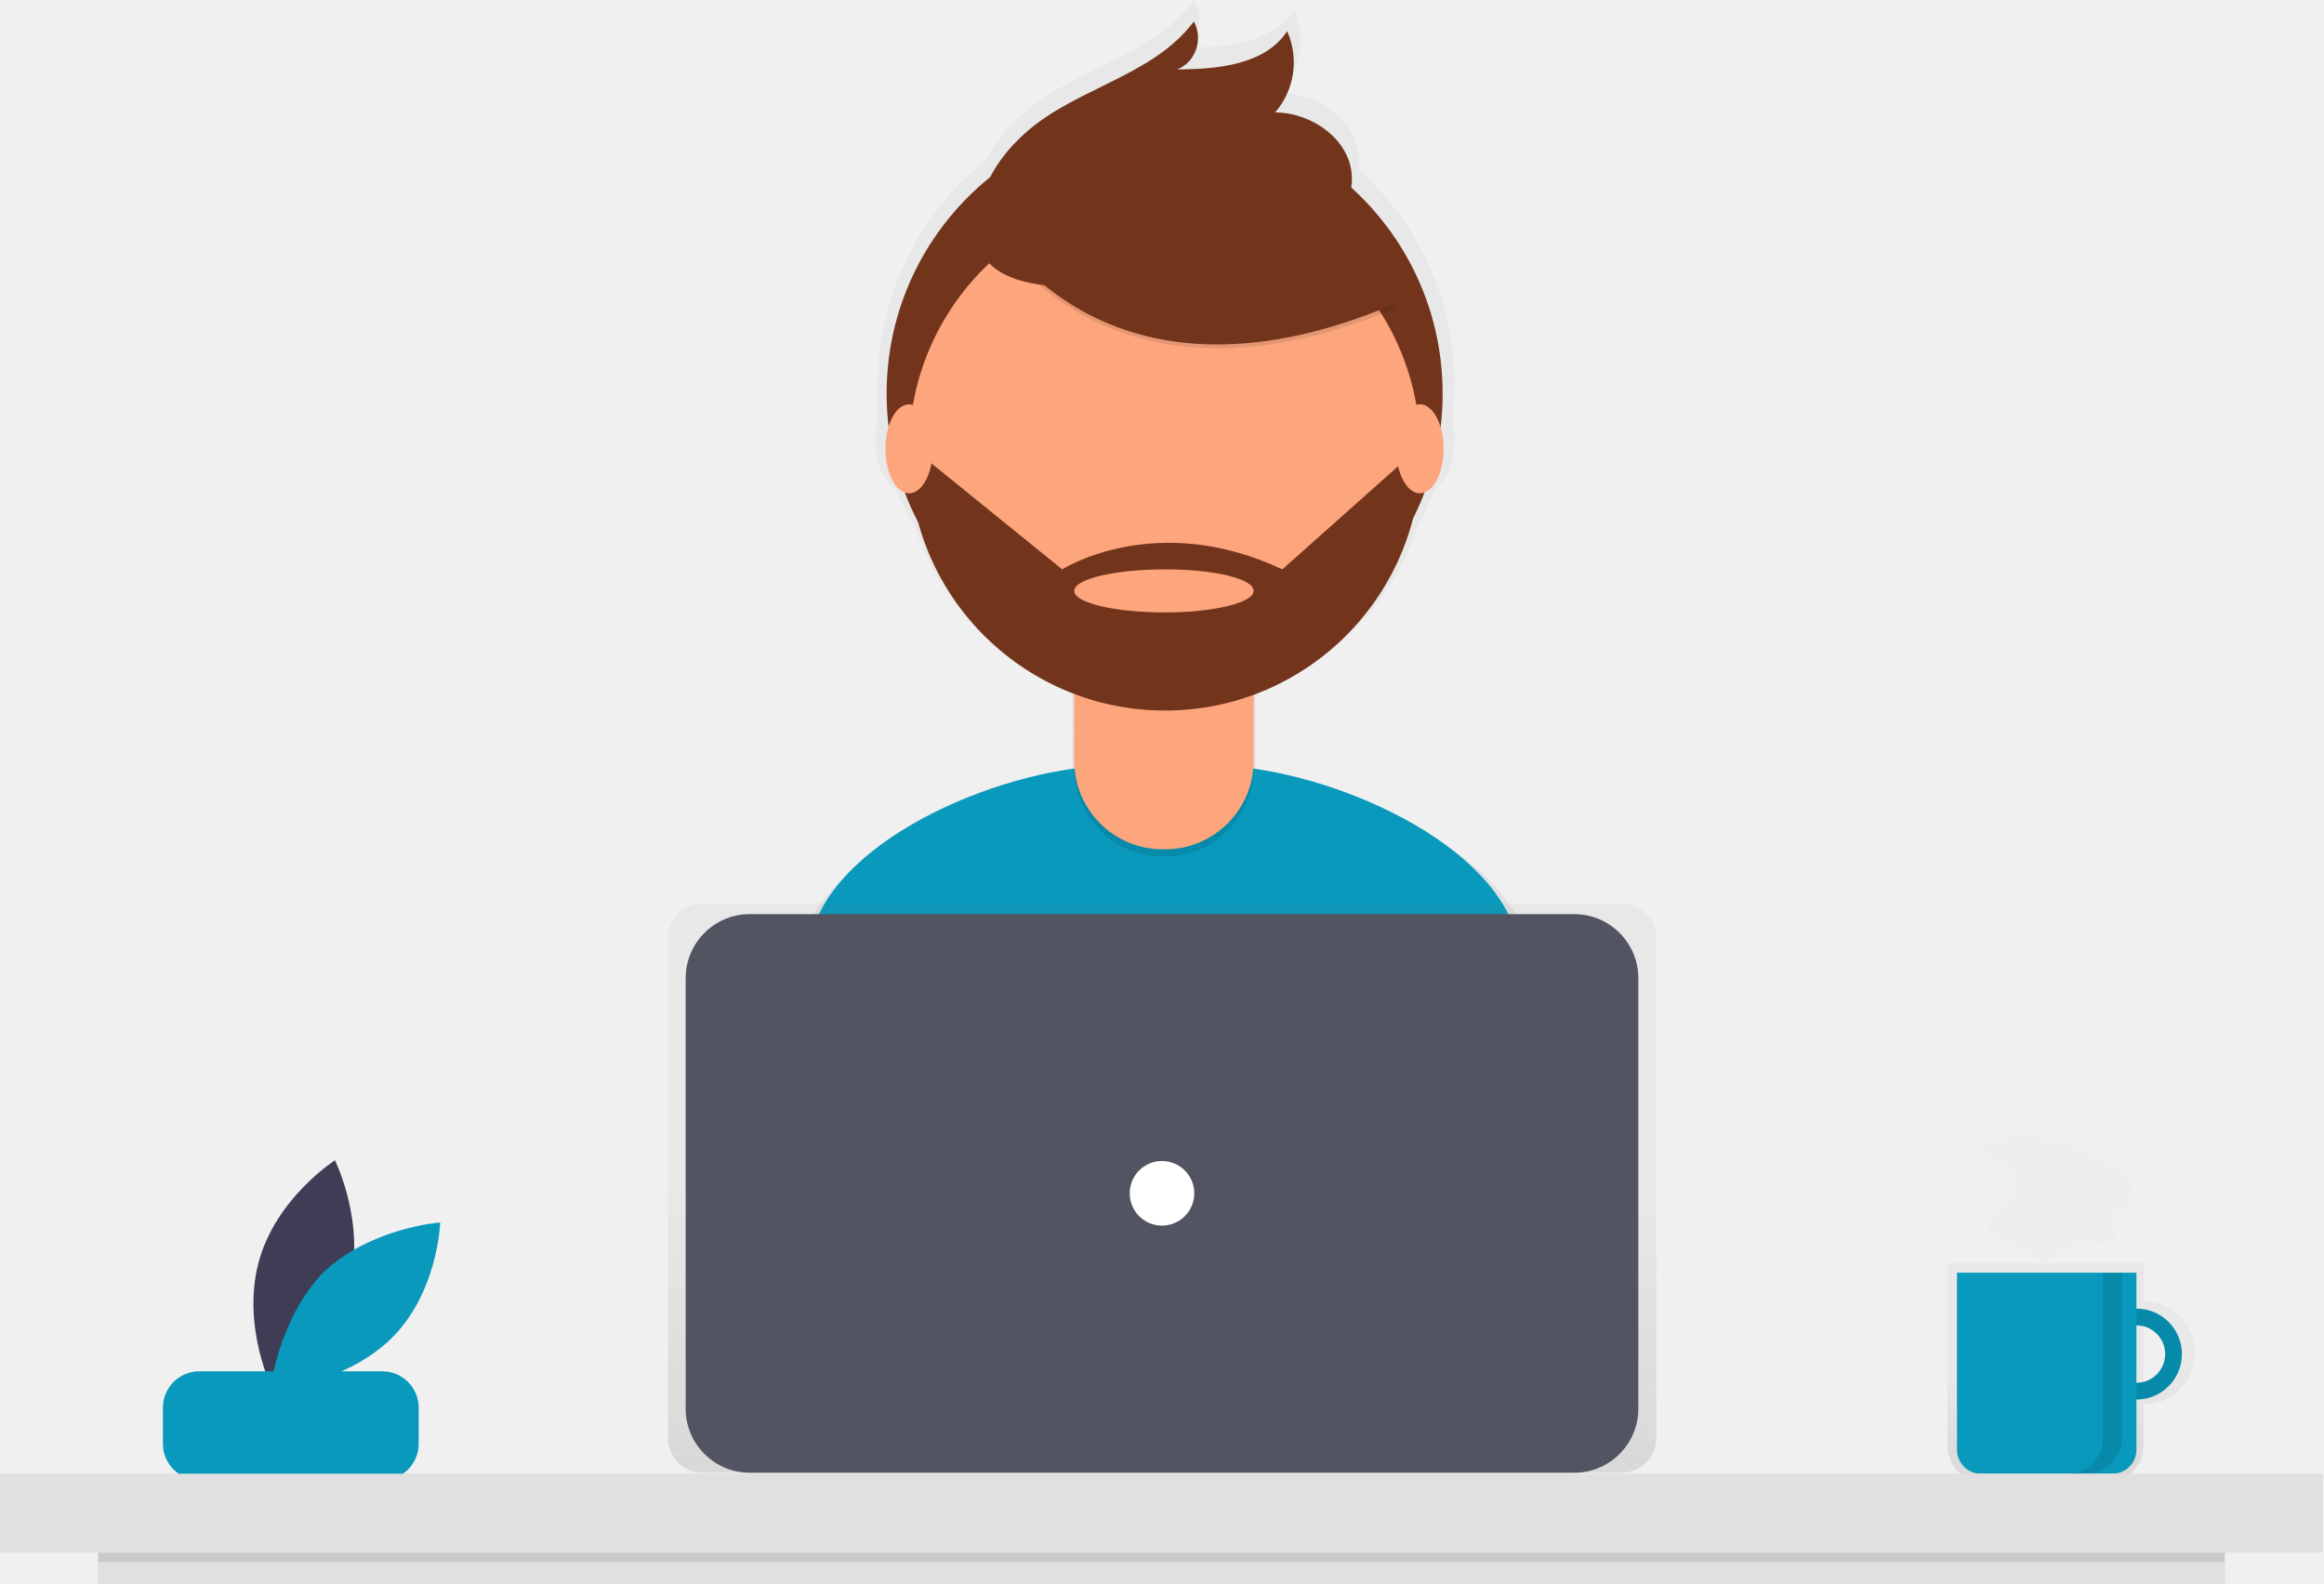
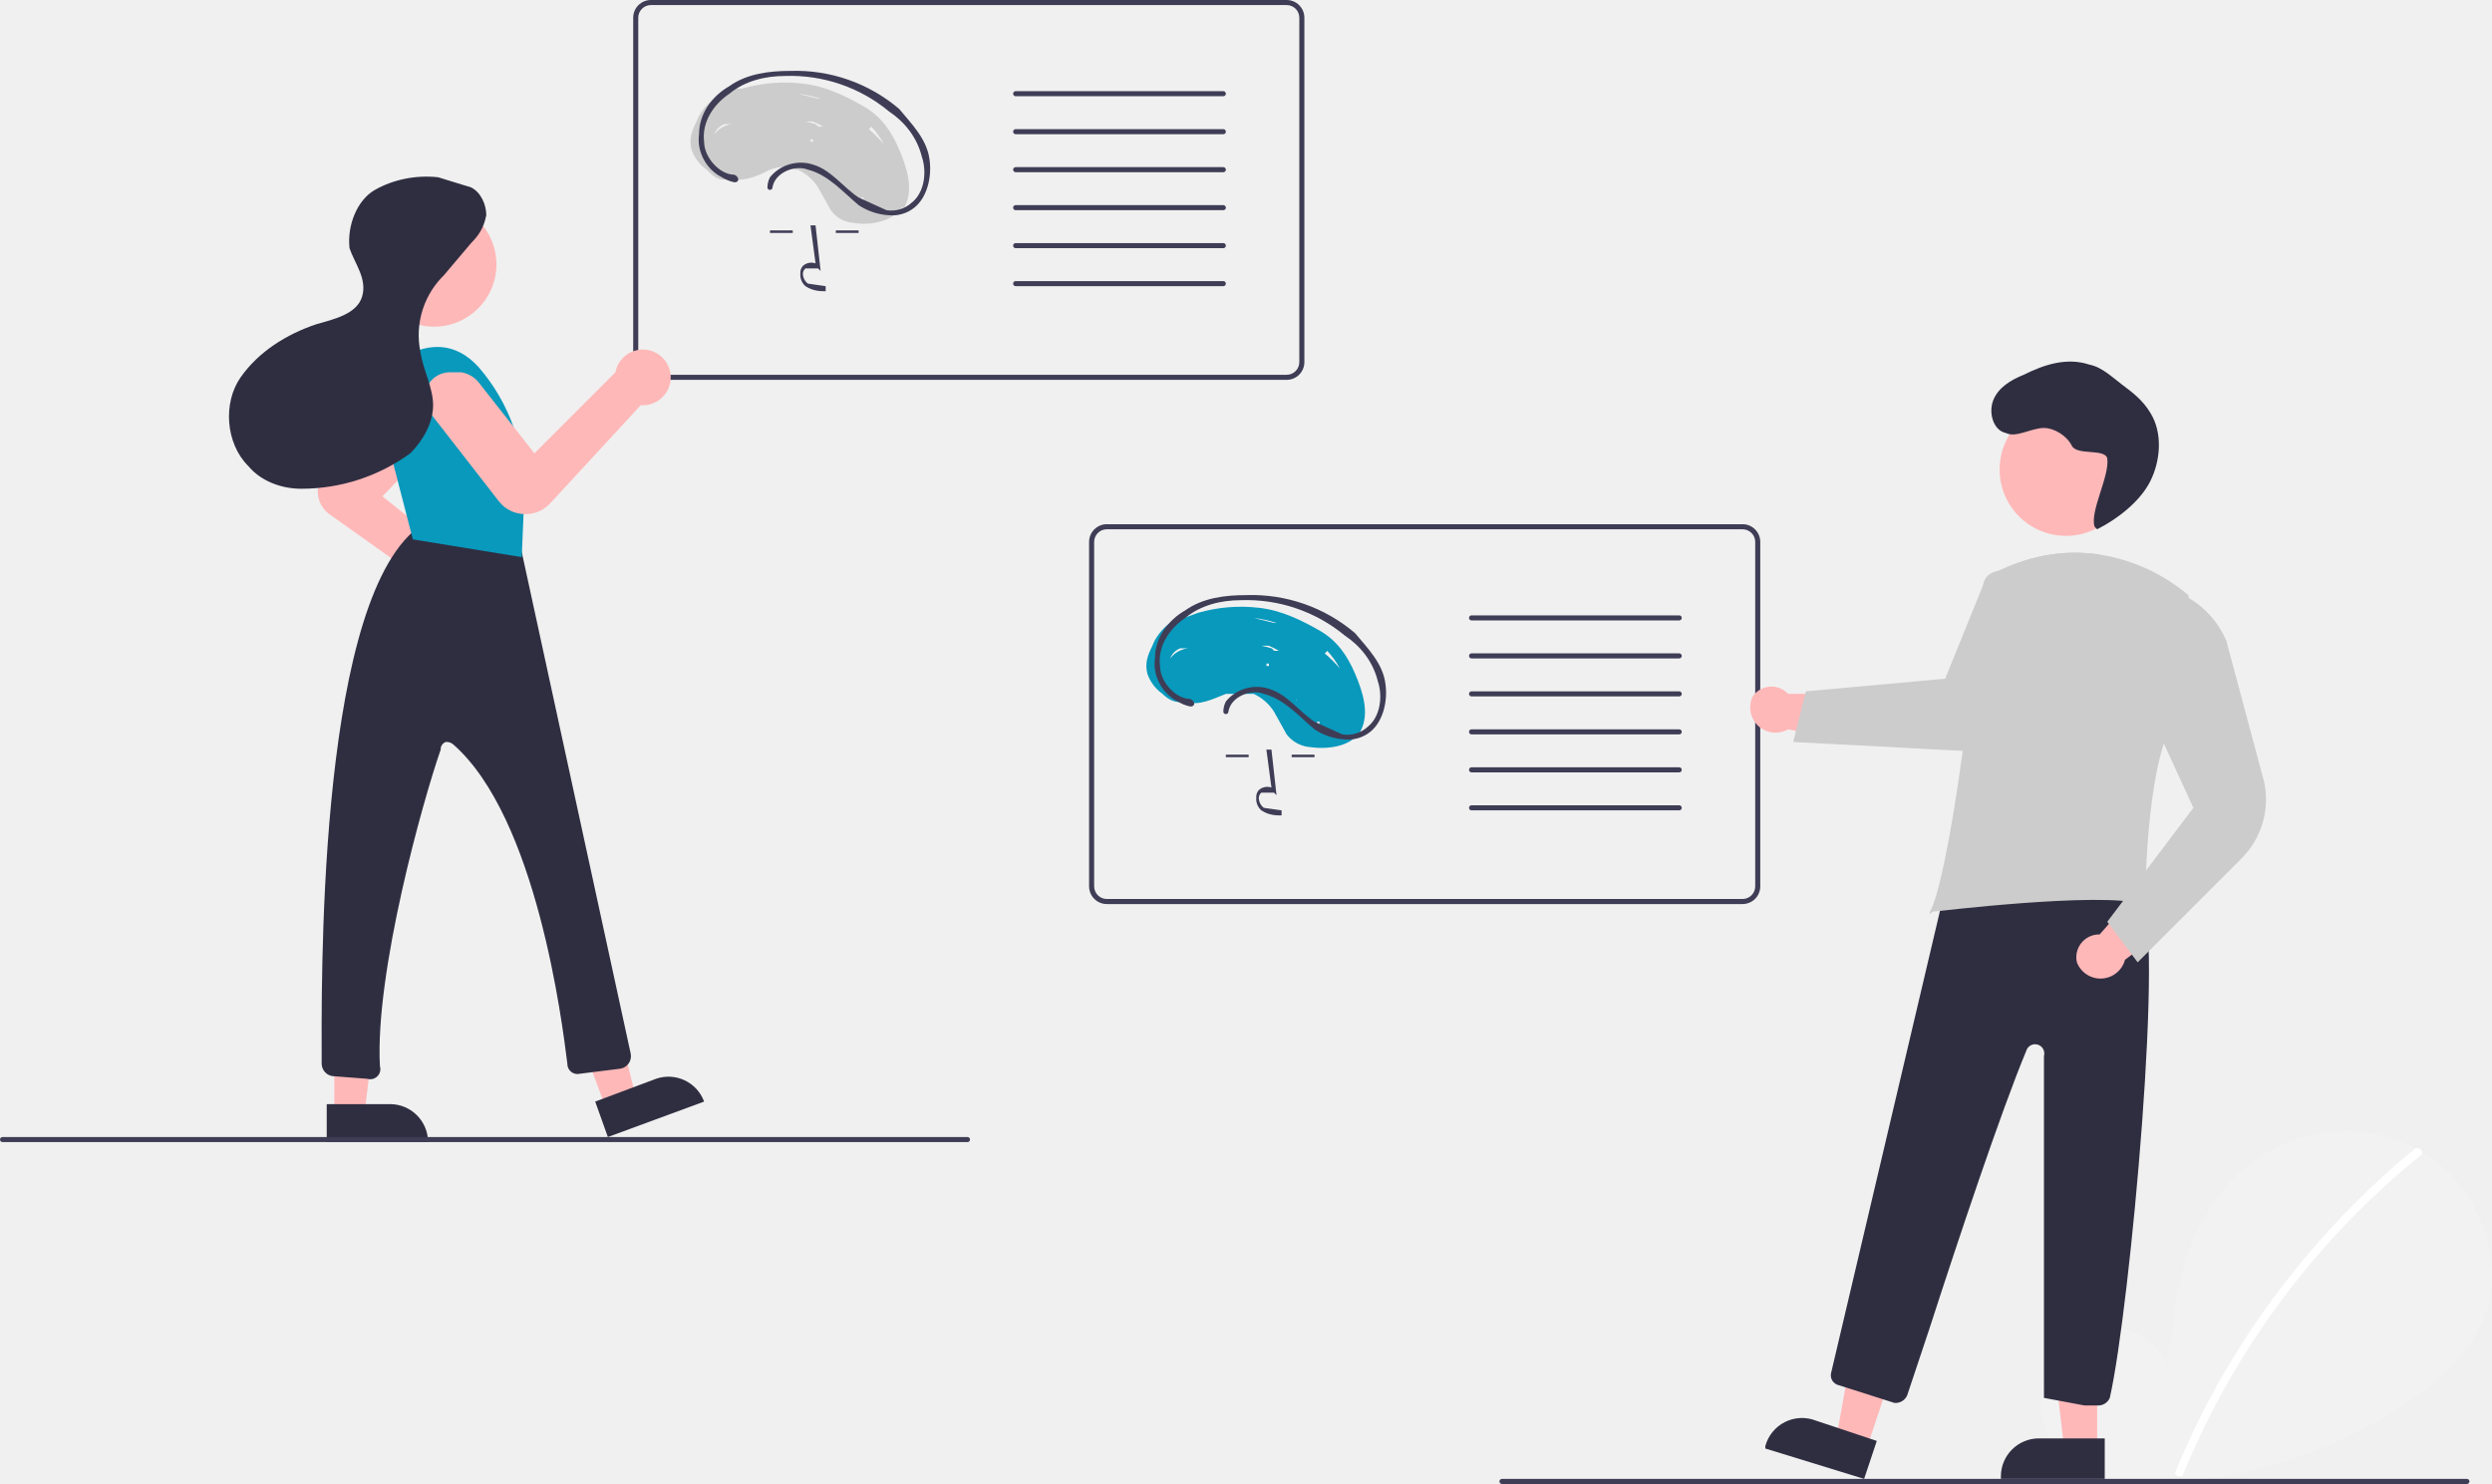
- <svg xmlns="http://www.w3.org/2000/svg" xmlns:xlink="http://www.w3.org/1999/xlink" data-name="Layer 1" width="971.4" height="662">
-   <defs>
-     <linearGradient id="a" x1="979.4" y1="738.6" x2="979.4" y2="646.8" gradientUnits="userSpaceOnUse">
-       <stop offset="0" stop-color="gray" stop-opacity=".3" />
-       <stop offset=".5" stop-color="gray" stop-opacity=".1" />
-       <stop offset="1" stop-color="gray" stop-opacity=".1" />
-     </linearGradient>
-     <linearGradient id="b" x1="600.7" y1="650.1" x2="600.7" y2="119" xlink:href="#a" />
-     <linearGradient id="c" x1="485.7" y1="615.6" x2="485.7" y2="377.7" xlink:href="#a" />
-   </defs>
-   <path d="M146 538c-7 26-32 43-32 43s-13-26-6-53 32-43 32-43 13 26 6 53z" fill="#3f3d56" />
-   <path d="M135 532c-19 20-22 49-22 49s30-2 50-21 21-49 21-49-29 2-49 21z" fill="#0899bc" />
-   <rect x="68.1" y="573.2" width="106.9" height="45.5" rx="15.2" fill="#0899bc" />
-   <path d="M1010 663v-16h-82v76a16 16 0 0016 16h50a16 16 0 0016-16v-17a21 21 0 000-43zm0 35v-27a13 13 0 010 27z" transform="translate(-114 -119)" fill="url(#a)" opacity=".7" />
-   <path d="M893 547a19 19 0 1019 19 19 19 0 00-19-19zm0 31a12 12 0 1112-12 12 12 0 01-12 12z" fill="#0899bc" />
-   <path d="M893 547a19 19 0 1019 19 19 19 0 00-19-19zm0 31a12 12 0 1112-12 12 12 0 01-12 12z" opacity=".1" />
-   <path d="M818 532h75v74a10 10 0 01-10 10h-55a10 10 0 01-10-10v-74z" fill="#0899bc" />
-   <path fill="#e0e0e0" d="M0 616h971v33H0z" />
-   <path d="M753 514c-10-38-69-65-114-71v-33h1v-2a111 111 0 0067-70 120 120 0 007-15c4-2 8-10 8-19a33 33 0 00-1-10 122 122 0 001-14 120 120 0 00-40-90 23 23 0 000-5c-1-16-17-27-33-27a33 33 0 006-35c-10 15-31 16-48 16 7-3 11-13 6-20-18 25-54 29-75 51a64 64 0 00-12 16 120 120 0 00-45 94 122 122 0 000 14 33 33 0 00-1 10c0 9 4 17 8 19a120 120 0 008 15 111 111 0 0066 70v35c-44 6-104 34-114 72-9 33-19 69-23 90a383 383 0 00352 4c-5-23-14-61-24-95z" transform="translate(-114 -119)" fill="url(#b)" opacity=".7" />
-   <path d="M489 522c49 0 129-15 167-40-4-22-13-59-22-91-12-42-84-71-127-71h-41c-44 0-116 29-127 71-9 32-18 67-22 87 39 28 121 44 172 44z" fill="#0899bc" />
-   <circle cx="486.8" cy="164.5" r="116.2" fill="#72351c" />
-   <path d="M449 261h75v60a37 37 0 01-37 37 37 37 0 01-38-37v-60z" opacity=".1" />
-   <path d="M460 259h53a11 11 0 0111 10v49a37 37 0 01-37 37 37 37 0 01-38-37v-49a11 11 0 0111-10z" fill="#fda57d" />
-   <path d="M449 289a107 107 0 0075 1v-10h-75z" opacity=".1" />
-   <circle cx="486.8" cy="187.7" r="106.8" fill="#fda57d" />
-   <path d="M411 91s45 91 172 38l-30-46-52-19z" opacity=".1" />
-   <path d="M411 89s45 92 172 38l-30-46-52-19z" fill="#72351c" />
-   <path d="M410 83a62 62 0 0116-25c21-21 55-25 73-49 4 7 1 17-7 20 17 0 37-2 46-16a32 32 0 01-5 34c15 0 31 11 32 26 1 10-6 19-14 25s-18 8-28 10c-28 7-131 33-113-25zM594 189h-3l-55 49c-53-25-92 0-92 0l-58-47h-6a107 107 0 00214-2zm-107 67c-21 0-38-4-38-9s17-9 38-9 37 4 37 9-17 9-37 9z" fill="#72351c" />
-   <ellipse cx="380" cy="187.6" rx="9.9" ry="18.6" fill="#fda57d" />
-   <ellipse cx="593.5" cy="187.6" rx="9.9" ry="18.6" fill="#fda57d" />
-   <rect x="279.2" y="377.7" width="413.1" height="237.9" rx="14.5" fill="url(#c)" opacity=".7" />
-   <rect x="286.6" y="382.1" width="398.2" height="233.5" rx="26.8" fill="#535461" />
-   <circle cx="485.7" cy="498.8" r="13.5" fill="#fff" />
-   <path fill="#e0e0e0" d="M41 649h889v13H41z" />
-   <path opacity=".1" d="M41 649h889v4H41zM879 532v69a15 15 0 01-14 15h7a15 15 0 0015-15v-69z" />
-   <path d="M833 476l-4 2c-1 1 1 3 3 5l8 7c2 3 3 8 1 11-3 4-10 5-11 10 0 3 2 5 5 7 7 4 15 5 20 11 2-4 7-7 11-8l14-1 4-2c1-3-2-6-1-9 1-2 4-2 6-2 3-2 4-6 3-9s-3-7-6-9c-8-6-17-9-26-12-4-1-9-3-14-3l-13 2z" fill="#eee" />
+ <svg xmlns="http://www.w3.org/2000/svg" data-name="Layer 1" width="983.9" height="586">
+   <path d="M819 581c-9-7-14-19-13-31s11-22 22-25 25 4 28 16c2-22 4-45 16-63 10-17 28-29 48-31s40 6 52 22 16 38 7 55c-6 13-18 23-30 31a194 194 0 01-133 29" fill="#f2f2f2" />
+   <path d="M953 454a318 318 0 00-44 44 319 319 0 00-50 83c-1 2 3 3 3 1a317 317 0 0194-126c1-1-1-4-3-2z" fill="#fff" />
+   <path d="M484 37a1 1 0 01-1 1h-1l-2-2h2a1 1 0 012 1z" fill="#f2f2f2" />
+   <path d="M508 0H257a7 7 0 00-7 7v136a7 7 0 007 7h251a7 7 0 007-7V7a7 7 0 00-7-7zm5 143a5 5 0 01-5 5H257a5 5 0 01-5-5V7a5 5 0 015-5h251a5 5 0 015 5z" fill="#3f3d56" />
+   <path d="M355 59c-3-7-7-13-14-17s-15-8-24-9a61 61 0 00-24 2h-3a26 26 0 00-8 4c-3 2-6 6-7 9-2 4-3 7-2 11a16 16 0 006 8c2 2 4 4 7 4a5 5 0 001-1 2 2 0 001 0 13 13 0 003 1c5 0 9-2 13-4a23 23 0 014-1 12 12 0 016 1 9 9 0 011 0 19 19 0 018 7l5 9a12 12 0 009 5c5 1 12 0 16-3a11 11 0 003-3h1c4-7 1-16-2-23zm-69-10h3a11 11 0 00-5 2 14 14 0 00-2 2 7 7 0 014-4zm60 25h1a2 2 0 001 0h-2zm-2-24a30 30 0 015 7 48 48 0 00-6-6 3 3 0 001-1zm-3 28a2 2 0 000 1h-1v-1h1zm-21-22a3 3 0 000-1 2 2 0 001 0v1h-1zm16-5zm-4 18a2 2 0 000 1 2 2 0 010-1zm-9-19a3 3 0 00-1-1 31 31 0 00-4-1 31 31 0 013 0 39 39 0 014 2h-2zm-8-13a47 47 0 019 2h-1l-8-2z" fill="#ccc" />
+   <path d="M326 115c-2 0-5 0-8-2a6 6 0 01-2-5 4 4 0 011-3 5 5 0 015-1l-2-15h2l2 18-1-1h-5a3 3 0 00-1 2 5 5 0 002 4l7 1zM304 91h9v1h-9zM330 91h9v1h-9zM290 69c-6 0-12-7-12-13-1-8 4-15 10-19 6-5 14-7 22-7a61 61 0 0141 14c6 4 11 10 13 18 2 6 1 14-4 18a12 12 0 01-10 3l-11-5c-6-4-11-11-18-13-6-2-13 0-17 5a9 9 0 00-1 4 1 1 0 001 1 1 1 0 001-1c1-6 9-9 14-7 8 2 14 9 20 14a24 24 0 0012 4 14 14 0 0010-3c5-4 7-12 6-19-1-8-7-14-12-20a63 63 0 00-43-15c-8 0-17 1-24 6-7 4-12 11-12 19-1 7 3 14 9 17a15 15 0 005 2c2 0 2-2 0-3zM484 37a1 1 0 01-1 1h-82a1 1 0 010-2h82a1 1 0 011 1zM483 53h-82a1 1 0 010-2h82a1 1 0 010 2zM483 68h-82a1 1 0 010-2h82a1 1 0 010 2zM483 83h-82a1 1 0 010-2h82a1 1 0 010 2zM483 98h-82a1 1 0 010-2h82a1 1 0 010 2zM483 113h-82a1 1 0 010-2h82a1 1 0 010 2z" fill="#3f3d56" />
+   <path d="M186 247a11 11 0 01-7-3 11 11 0 01-4-9l-45-32a11 11 0 01-1-17l33-33a10 10 0 0117 7 22 22 0 01-6 13l-22 23 35 28a11 11 0 011 22 12 12 0 01-1 1zM239 437l12-4-12-48-17 6 17 46z" fill="#ffb8b8" />
+   <path d="M278 435l-38 14-5-14 24-9a15 15 0 0119 9z" fill="#2f2e41" />
+   <path fill="#ffb8b8" d="M132 439h12l6-49h-18v49z" />
+   <path d="M169 451h-40v-15h25a15 15 0 0115 15zM145 426l-13-1a5 5 0 01-5-5c0-29-2-176 36-210a4 4 0 012-1c7-1 30-3 40 7a5 5 0 011 2l43 198a5 5 0 01-4 6l-16 2a4 4 0 01-5-4c-2-16-12-97-45-126a4 4 0 00-3-1 3 3 0 00-2 3c-7 20-26 88-24 125a4 4 0 01-5 5z" fill="#2f2e41" />
+   <circle cx="171.4" cy="104.4" r="24.6" fill="#ffb8b8" />
+   <path d="M147 151s23-27 42-6a74 74 0 0118 51l-1 24-43-7z" fill="#0899bc" />
+   <path d="M207 203a13 13 0 01-10-5l-28-36a10 10 0 019-15h4a11 11 0 017 4l22 28 32-32a11 11 0 1110 13l-36 39a13 13 0 01-10 4z" fill="#ffb8b8" />
+   <path d="M175 109l11-13c3-3 5-6 6-11 0-4-2-9-6-11l-13-4c-9-1-18 1-25 5s-11 14-10 23c2 6 7 12 5 19s-11 9-18 11c-12 4-23 11-30 21s-6 26 3 35c5 6 13 9 21 9a73 73 0 0043-14c5-5 9-12 9-19s-4-14-5-21a33 33 0 0110-31" fill="#2f2e41" />
+   <path d="M688 357H437a7 7 0 01-7-7V214a7 7 0 017-7h251a7 7 0 017 7v136a7 7 0 01-7 7zM437 209a5 5 0 00-5 5v136a5 5 0 005 5h251a5 5 0 005-5V214a5 5 0 00-5-5z" fill="#3f3d56" />
+   <path d="M535 266c-3-7-7-13-14-17s-15-8-24-9a61 61 0 00-24 2l-11 4c-3 2-6 6-7 9-2 4-3 7-2 11a16 16 0 006 8c2 2 5 4 9 3 5 2 11-1 16-3h11a19 19 0 018 7l5 9a13 13 0 009 5c7 1 16 0 20-6 4-7 1-16-2-23zm-69-10h3a11 11 0 00-5 2 13 13 0 00-2 2 7 7 0 014-4zm34 6a2 2 0 001 0v1h-1a2 2 0 000-1zm12 14a2 2 0 000 1 1 1 0 010-1zm8 9h1a2 2 0 000 1h-1zm6-4h1a2 2 0 001 0h-2zm-23-24a3 3 0 00-1-1 32 32 0 00-4-1 32 32 0 013 0 39 39 0 014 2h-2zm13 1l-2-2 2 2zm13 6a47 47 0 00-6-6 3 3 0 001-1 30 30 0 015 7zm-25-18h-1l-8-2a47 47 0 019 2z" fill="#0899bc" />
+   <path d="M506 322c-2 0-5 0-8-2a6 6 0 01-2-5 4 4 0 011-3 5 5 0 015-1l-2-15h2l2 18-1-1h-5a3 3 0 00-1 2 5 5 0 002 4l7 1zM484 298h9v1h-9zM510 298h9v1h-9zM470 276c-6 0-12-7-12-13-1-8 4-15 10-19 6-5 14-7 22-7a61 61 0 0141 14c6 4 11 10 13 18 2 6 1 14-4 18a12 12 0 01-10 3l-11-5c-6-4-11-11-18-13-6-2-13 0-17 5a9 9 0 00-1 4 1 1 0 001 1 1 1 0 001-1c1-6 9-9 14-7 8 2 14 9 20 14a24 24 0 0012 4 14 14 0 0010-3c5-4 7-12 6-19-1-8-7-14-12-20a63 63 0 00-43-15c-8 0-17 1-24 6-7 4-12 11-12 19-1 7 3 14 9 17a15 15 0 005 2c2 0 2-2 0-3zM663 245h-82a1 1 0 010-2h82a1 1 0 010 2zM663 260h-82a1 1 0 010-2h82a1 1 0 010 2zM663 275h-82a1 1 0 010-2h82a1 1 0 010 2zM663 290h-82a1 1 0 010-2h82a1 1 0 010 2zM663 305h-82a1 1 0 010-2h82a1 1 0 010 2zM663 320h-82a1 1 0 010-2h82a1 1 0 010 2z" fill="#3f3d56" />
+   <circle cx="815.7" cy="185.4" r="26.2" fill="#ffb8b8" />
+   <path fill="#ffb8b8" d="M737 572l-12-4 9-50 19 6-16 48z" />
+   <path d="M717 561l24 8-5 15-39-12v-1a15 15 0 0120-10z" fill="#2f2e41" />
+   <path fill="#ffb8b8" d="M828 572h-13l-6-51h19v51z" />
+   <path d="M805 568h26v16h-41v-1a15 15 0 0115-15zM828 555h-5l-16-3v-49-86a3 3 0 00-7-2c-10 24-27 75-38 109l-9 27a5 5 0 01-5 3l-22-7a4 4 0 01-3-5l49-208a5 5 0 015-3l25 6 32 6a4 4 0 012 2l11 7c2 1-4 1-2 3 10 8-4 162-12 197a5 5 0 01-5 3z" fill="#2f2e41" />
+   <path d="M820 380a9 9 0 019-11l21-24 13 16-24 18a10 10 0 01-19 1z" fill="#ffb8b8" />
+   <path d="M827 208c-2-6 6-20 5-27-1-4-12-1-14-5s-7-7-11-7c-5 0-11 4-15 2-5-1-7-8-5-13s7-8 12-10c8-4 17-7 26-4 5 1 9 5 13 8s8 6 11 11c5 8 4 19 0 27s-13 15-21 19" fill="#2f2e41" />
+   <path d="M762 360c3-5 8-27 13-64l8-65a6 6 0 014-5l3-1c13-6 26-8 39-6a71 71 0 0135 16c0 1 5 30-6 50-11 19-11 71-11 71v1h-1c-17-5-82 3-83 3l-1 1z" fill="#ccc" />
+   <path d="M832 364l34-45-17-37 1-44 14-2a36 36 0 0115 17l15 56a33 33 0 01-9 30l-41 41z" fill="#ccc" />
+   <path d="M692 275a9 9 0 0114-1h32l-2 20-30-6a10 10 0 01-14-13z" fill="#ffb8b8" />
+   <path d="M708 293l5-20 55-5 15-37 1-1 6-5c13-6 26-8 39-6v1a36 36 0 01-3 13c-6 12-41 63-42 63v1z" fill="#ccc" />
+   <path d="M974 586H593a1 1 0 010-2h381a1 1 0 010 2zM382 451H1a1 1 0 110-2h381a1 1 0 010 2z" fill="#3f3d56" />
</svg>
